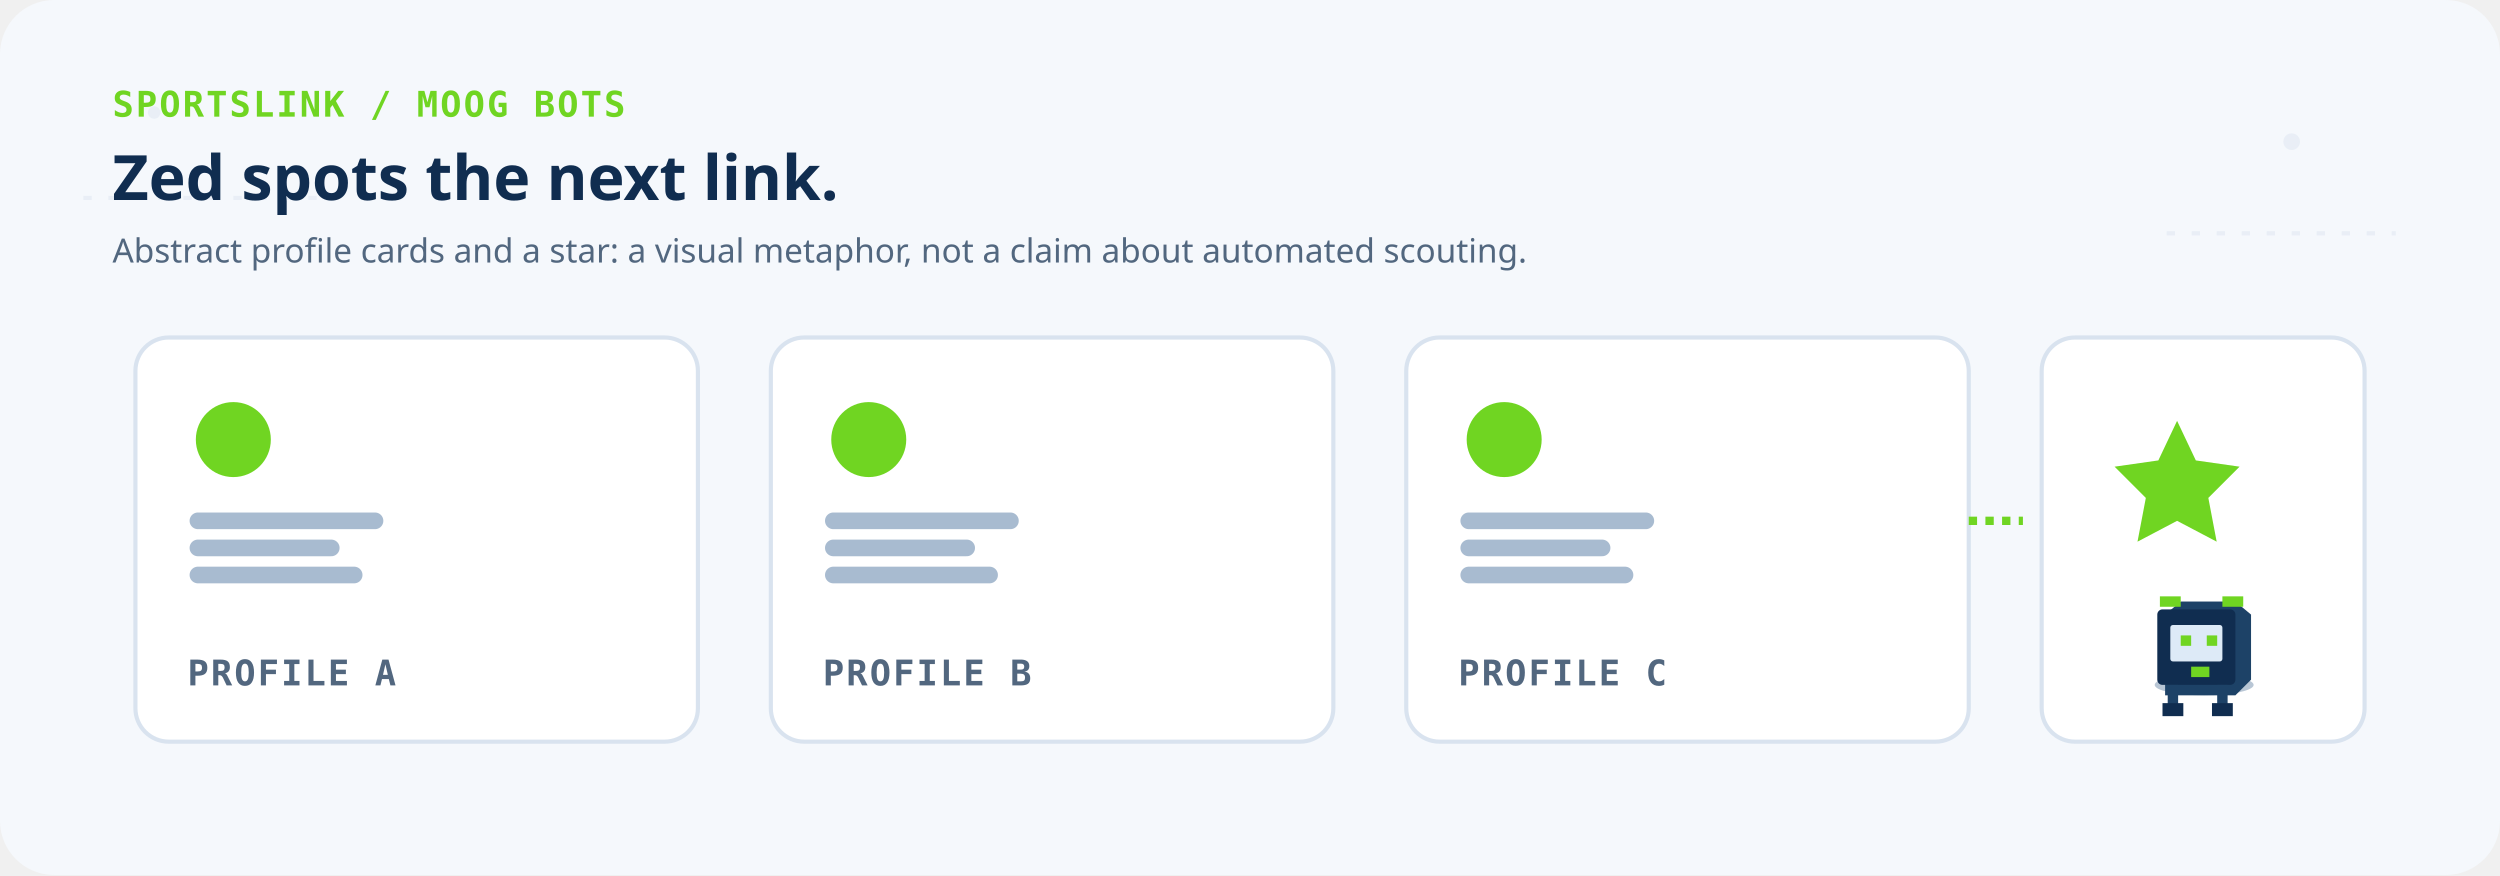
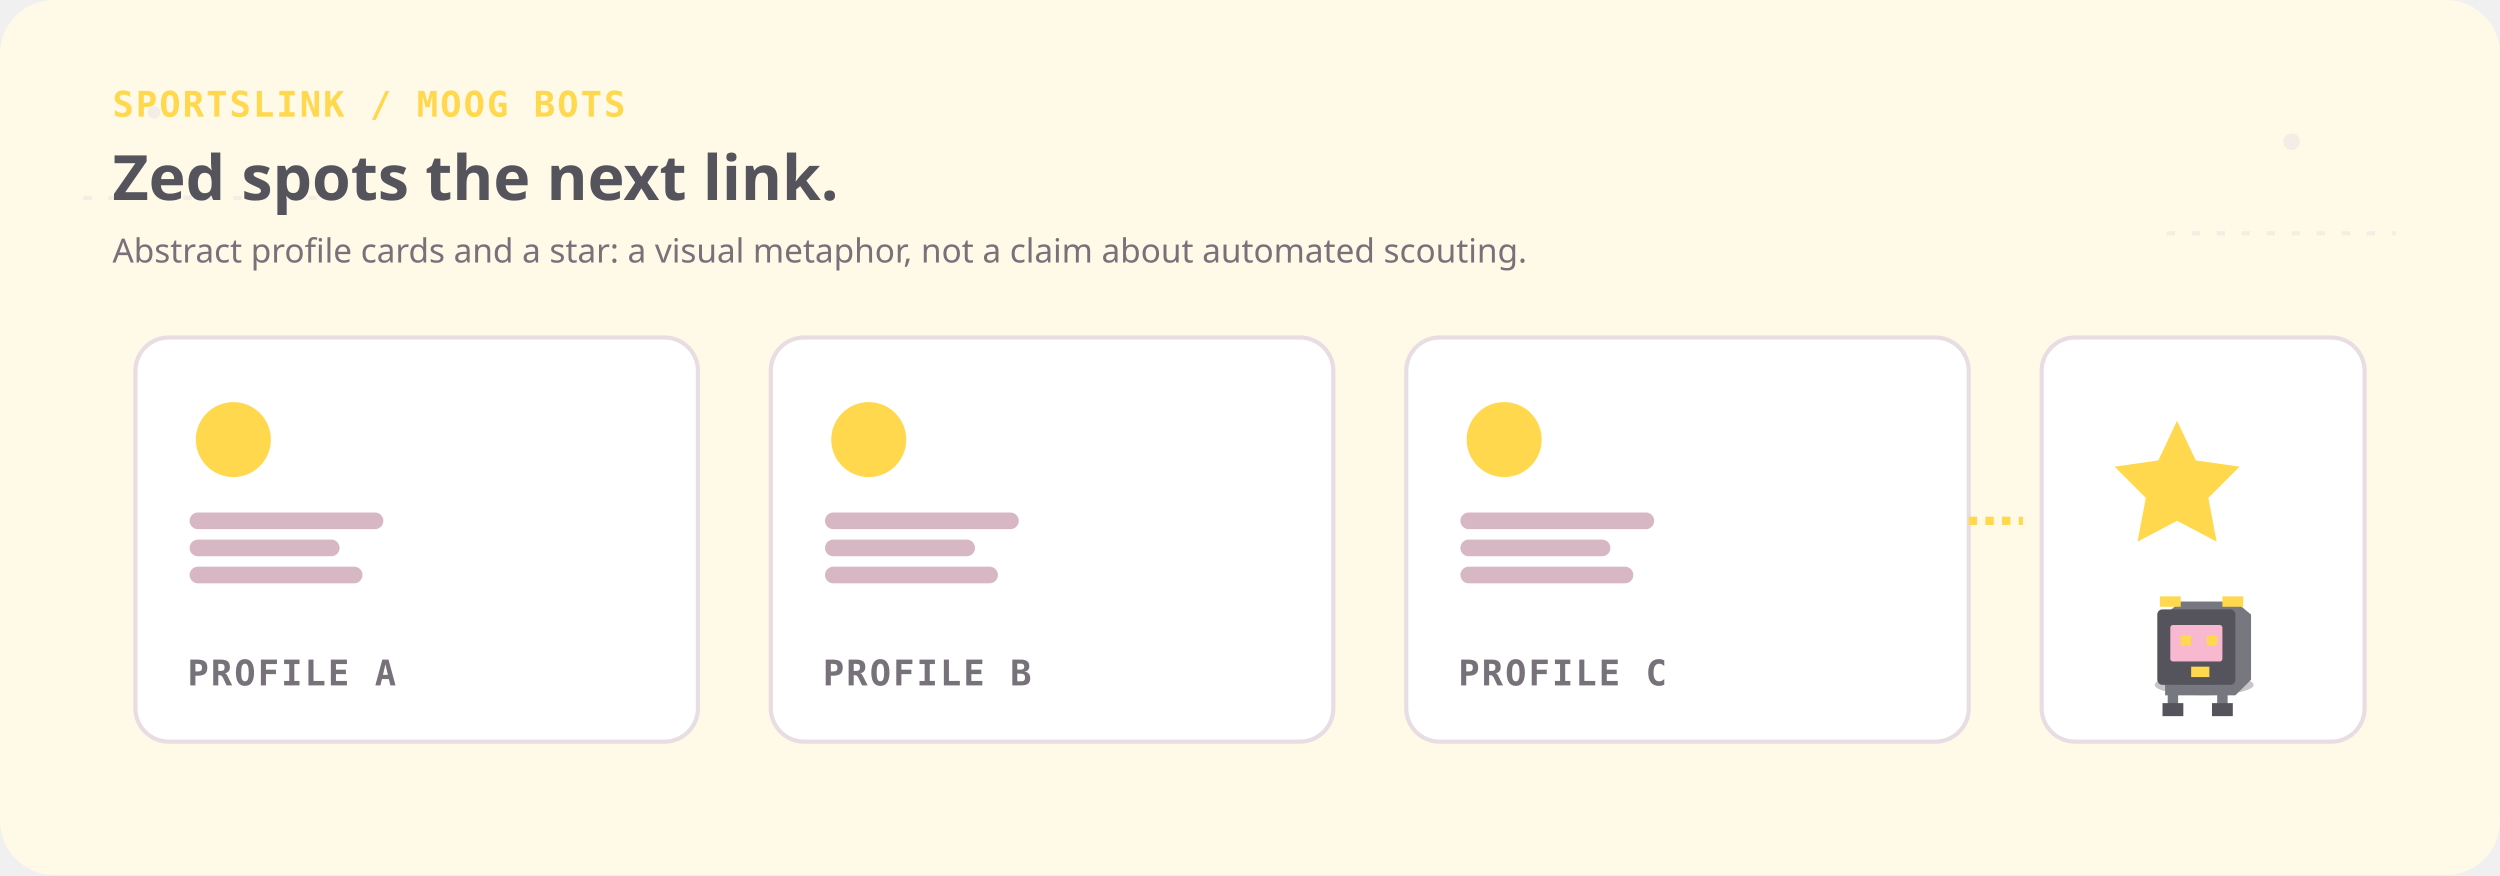
<svg xmlns="http://www.w3.org/2000/svg" viewBox="0 0 1200 420" role="img" aria-labelledby="t d">
  <defs>
    <style>
-  :root{color-scheme:light} .bg{fill:#F5F8FC} .card{fill:#FFFFFF;stroke:#D9E3EF;stroke-width:2}.ink{fill:#102D50} .muted{fill:#52677F} .lime{fill:#70D522}.shell{fill:#102D50}.side{fill:#1D4267}.face{fill:#DDEAF7}.eye{fill:#70D522}.bot{transform-box:fill-box;transform-origin:center bottom;animation:hop 3s cubic-bezier(.4,0,.2,1) infinite}.bot:nth-of-type(2){animation-delay:.35s}.shadow{fill:#B8C6D5;animation:shade 3s ease-in-out infinite}.float{animation:float 4s ease-in-out infinite}.pulse{animation:pulse 3s ease-in-out infinite}.spark{animation:spark 3s ease-in-out infinite}.label{font:700 17px ui-monospace,SFMono-Regular,Consolas,monospace;letter-spacing:1px}.headline{font:800 30px ui-sans-serif,system-ui,sans-serif}.caption{font:500 16px ui-sans-serif,system-ui,sans-serif}
+  :root{color-scheme:light} .bg{fill:#FFF9E8} .card{fill:#FFFFFF;stroke:#E7DDE2;stroke-width:2}.ink{fill:#55545C} .muted{fill:#77717A} .lime{fill:#FFD84D}.shell{fill:#55545C}.side{fill:#777780}.face{fill:#F7B8D0}.eye{fill:#FFD84D}.bot{transform-box:fill-box;transform-origin:center bottom;animation:hop 3s cubic-bezier(.4,0,.2,1) infinite}.bot:nth-of-type(2){animation-delay:.35s}.shadow{fill:#C8C4C8;animation:shade 3s ease-in-out infinite}.float{animation:float 4s ease-in-out infinite}.pulse{animation:pulse 3s ease-in-out infinite}.spark{animation:spark 3s ease-in-out infinite}.label{font:700 17px ui-monospace,SFMono-Regular,Consolas,monospace;letter-spacing:1px}.headline{font:800 30px ui-sans-serif,system-ui,sans-serif}.caption{font:500 16px ui-sans-serif,system-ui,sans-serif}
 @keyframes hop{0%,100%{transform:translateY(0) scale(1,1)}12%{transform:translateY(4px) scale(1.14,.78)}28%{transform:translateY(-44px) scale(.88,1.15)}44%{transform:translateY(-56px) scale(1,1)}61%{transform:translateY(-18px) scale(1.06,.94)}72%{transform:translateY(0) scale(1.13,.8)}84%{transform:translateY(-7px) scale(.96,1.04)}} @keyframes shade{0%,100%{transform:scaleX(1);opacity:.55}30%,50%{transform:scaleX(.55);opacity:.22}} @keyframes float{0%,100%{transform:translateY(0)}50%{transform:translateY(-10px)}} @keyframes pulse{0%,100%{opacity:.45}50%{opacity:1}} @keyframes spark{0%,100%{opacity:.15;transform:translateY(5px)}50%{opacity:1;transform:translateY(-5px)}} @media(prefers-reduced-motion:reduce){.bot,.shadow,.float,.pulse,.spark{animation:none!important}}
 </style>
  </defs>
  <rect class="bg" width="1200" height="420" rx="26" />
-   <g opacity=".45" fill="#D9E3EF">
+   <g opacity=".45" fill="#E7DDE2">
    <circle cx="74" cy="54" r="3" />
    <circle cx="1100" cy="68" r="4" />
    <circle cx="1060" cy="350" r="3" />
    <circle cx="130" cy="342" r="4" />
-     <path d="M40 95h112M1040 112h110M65 315h90M1030 300h105" stroke="#D9E3EF" stroke-width="2" stroke-dasharray="4 8" />
+     <path d="M40 95h112M1040 112h110M65 315h90M1030 300h105" stroke="#E7DDE2" stroke-width="2" stroke-dasharray="4 8" />
  </g>
  <rect class="card" x="65" y="162" width="270" height="194" rx="16" />
  <rect class="card" x="370" y="162" width="270" height="194" rx="16" />
  <rect class="card" x="675" y="162" width="270" height="194" rx="16" />
  <rect class="card" x="980" y="162" width="155" height="194" rx="16" />
  <g class="float">
-     <circle cx="112" cy="211" r="18" fill="#70D522" />
-     <path d="M95 250h85M95 263h64M95 276h75" stroke="#A8BBD0" stroke-width="8" stroke-linecap="round" />
-     <circle cx="417" cy="211" r="18" fill="#70D522" />
-     <path d="M400 250h85M400 263h64M400 276h75" stroke="#A8BBD0" stroke-width="8" stroke-linecap="round" />
-     <circle cx="722" cy="211" r="18" fill="#70D522" />
-     <path d="M705 250h85M705 263h64M705 276h75" stroke="#A8BBD0" stroke-width="8" stroke-linecap="round" />
+     <circle cx="112" cy="211" r="18" fill="#FFD84D" />
+     <path d="M95 250h85M95 263h64M95 276h75" stroke="#D7B7C4" stroke-width="8" stroke-linecap="round" />
+     <circle cx="417" cy="211" r="18" fill="#FFD84D" />
+     <path d="M400 250h85M400 263h64M400 276h75" stroke="#D7B7C4" stroke-width="8" stroke-linecap="round" />
+     <circle cx="722" cy="211" r="18" fill="#FFD84D" />
+     <path d="M705 250h85M705 263h64M705 276h75" stroke="#D7B7C4" stroke-width="8" stroke-linecap="round" />
  </g>
  <g class="pulse">
-     <path d="M1045 202l9 19 21 3-15 15 4 21-19-10-19 10 4-21-15-15 21-3z" fill="#70D522" />
+     <path d="M1045 202l9 19 21 3-15 15 4 21-19-10-19 10 4-21-15-15 21-3z" fill="#FFD84D" />
  </g>
  <g transform="translate(1058 320) scale(1.25)">
    <g class="bot" style="animation-delay:0.5s">
      <ellipse class="shadow" cx="0" cy="7" rx="19" ry="4" />
      <g class="body">
        <path class="side" d="M-15-20 L-9-25 L12-25 L18-20 L18 5 L12 11 L-15 11Z" />
        <rect class="shell" x="-18" y="-22" width="30" height="29" rx="2" />
        <rect class="face" x="-13" y="-16" width="20" height="14" rx="1" />
        <rect class="eye" x="-9" y="-12" width="4" height="4" />
        <rect class="eye" x="1" y="-12" width="4" height="4" />
        <rect class="lime" x="-5" y="0" width="7" height="4" />
        <path class="side" d="M-14 7 L-10 7 L-10 17 L-14 17Z M5 7 L9 7 L9 17 L5 17Z" />
        <rect class="shell" x="-16" y="14" width="8" height="5" />
        <rect class="shell" x="3" y="14" width="8" height="5" />
        <rect class="lime" x="-17" y="-27" width="8" height="4" />
        <rect class="lime" x="7" y="-27" width="8" height="4" />
      </g>
    </g>
  </g>
-   <path d="M945 250h26" stroke="#70D522" stroke-width="4" stroke-dasharray="4 4" />
+   <path d="M945 250h26" stroke="#FFD84D" stroke-width="4" stroke-dasharray="4 4" />
  <text x="90" y="329" class="label muted">PROFILE A</text>
  <text x="395" y="329" class="label muted">PROFILE B</text>
  <text x="700" y="329" class="label muted">PROFILE C</text>
-   <text x="54" y="56" class="label" fill="#70D522">SPORTSLINK / MOOG BOTS</text>
+   <text x="54" y="56" class="label" fill="#FFD84D">SPORTSLINK / MOOG BOTS</text>
  <text x="54" y="96" class="headline ink">Zed spots the next link.</text>
  <text x="54" y="126" class="caption muted">Abstract profile cards and a star: a visual metaphor, not a claim about automated scouting.</text>
</svg>
